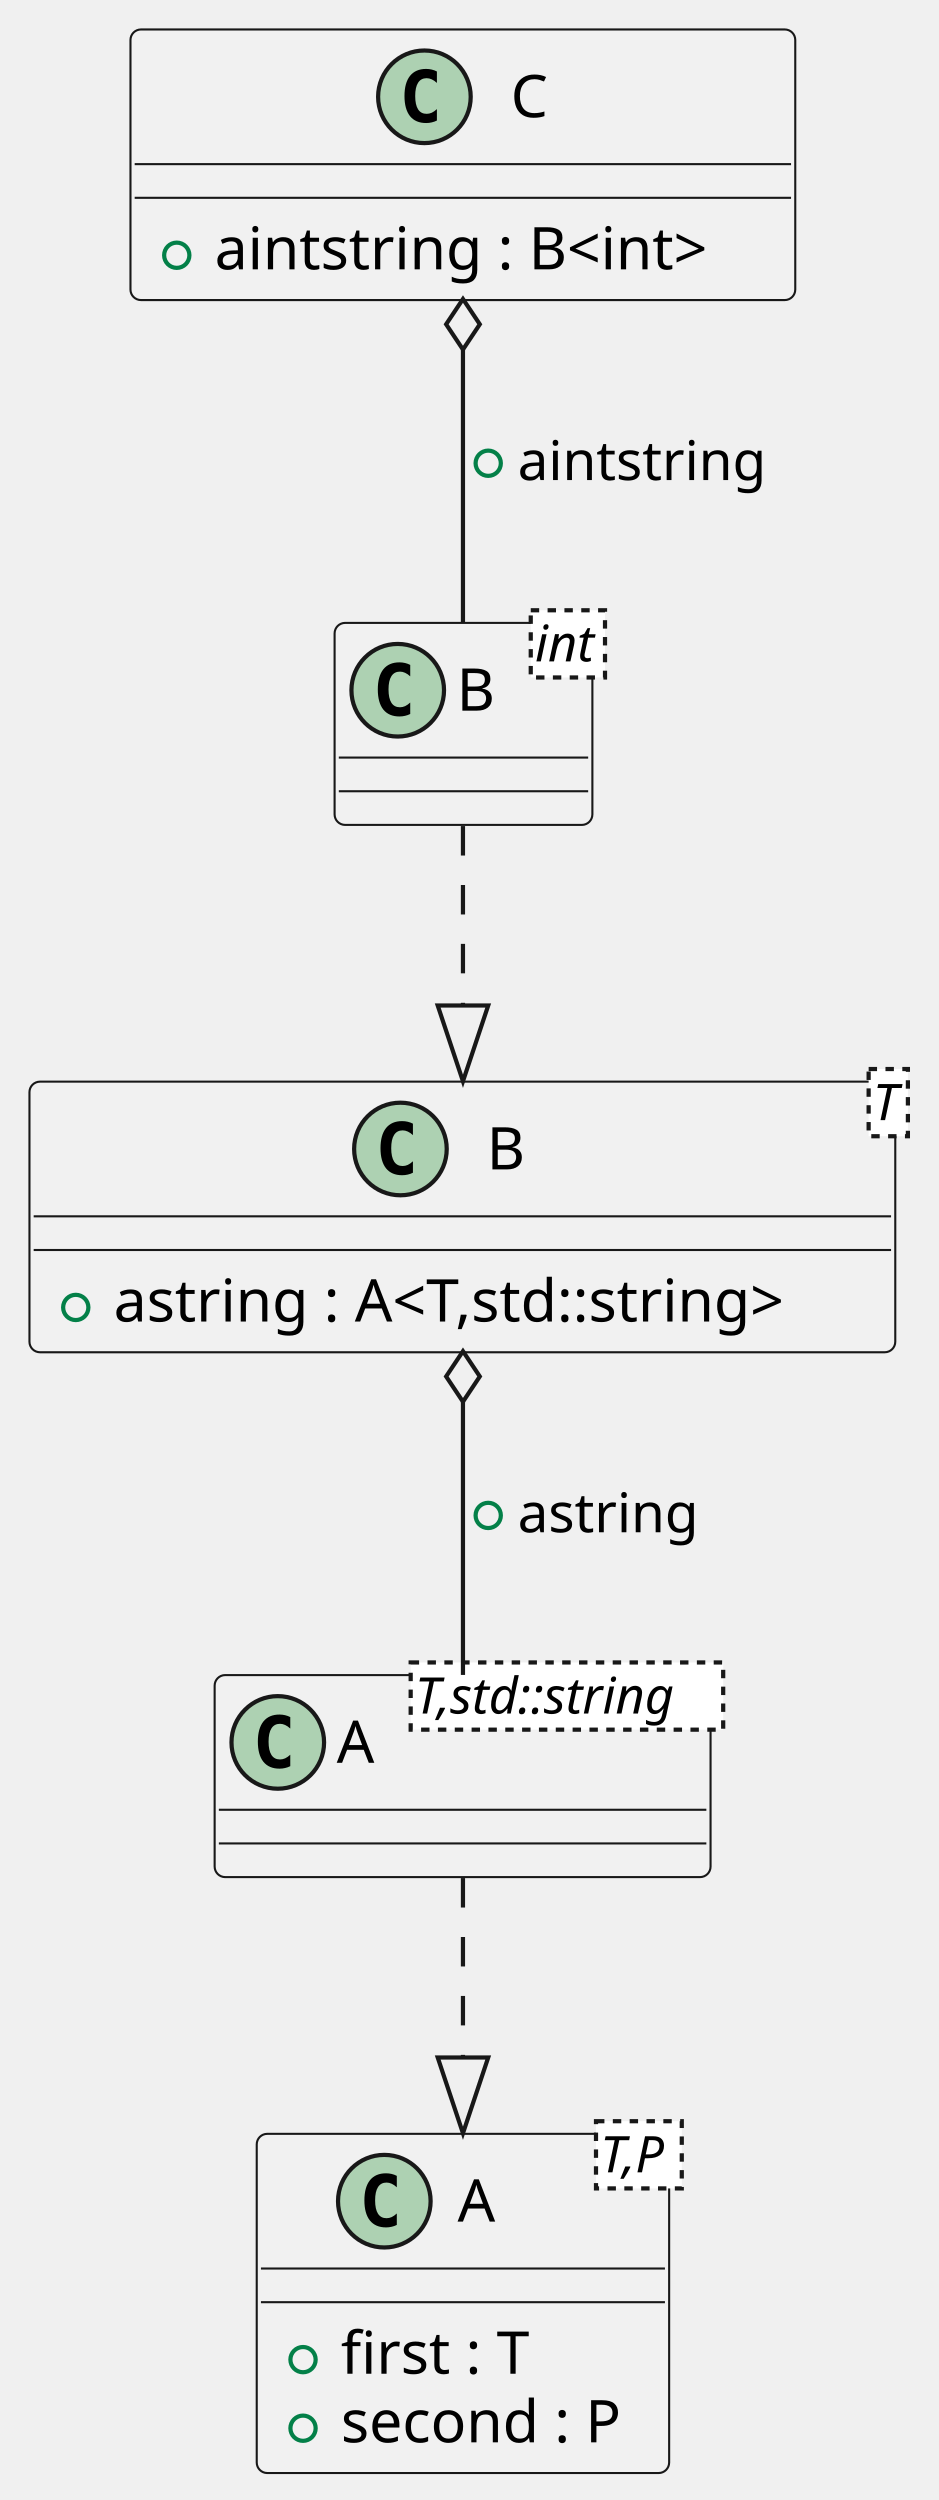
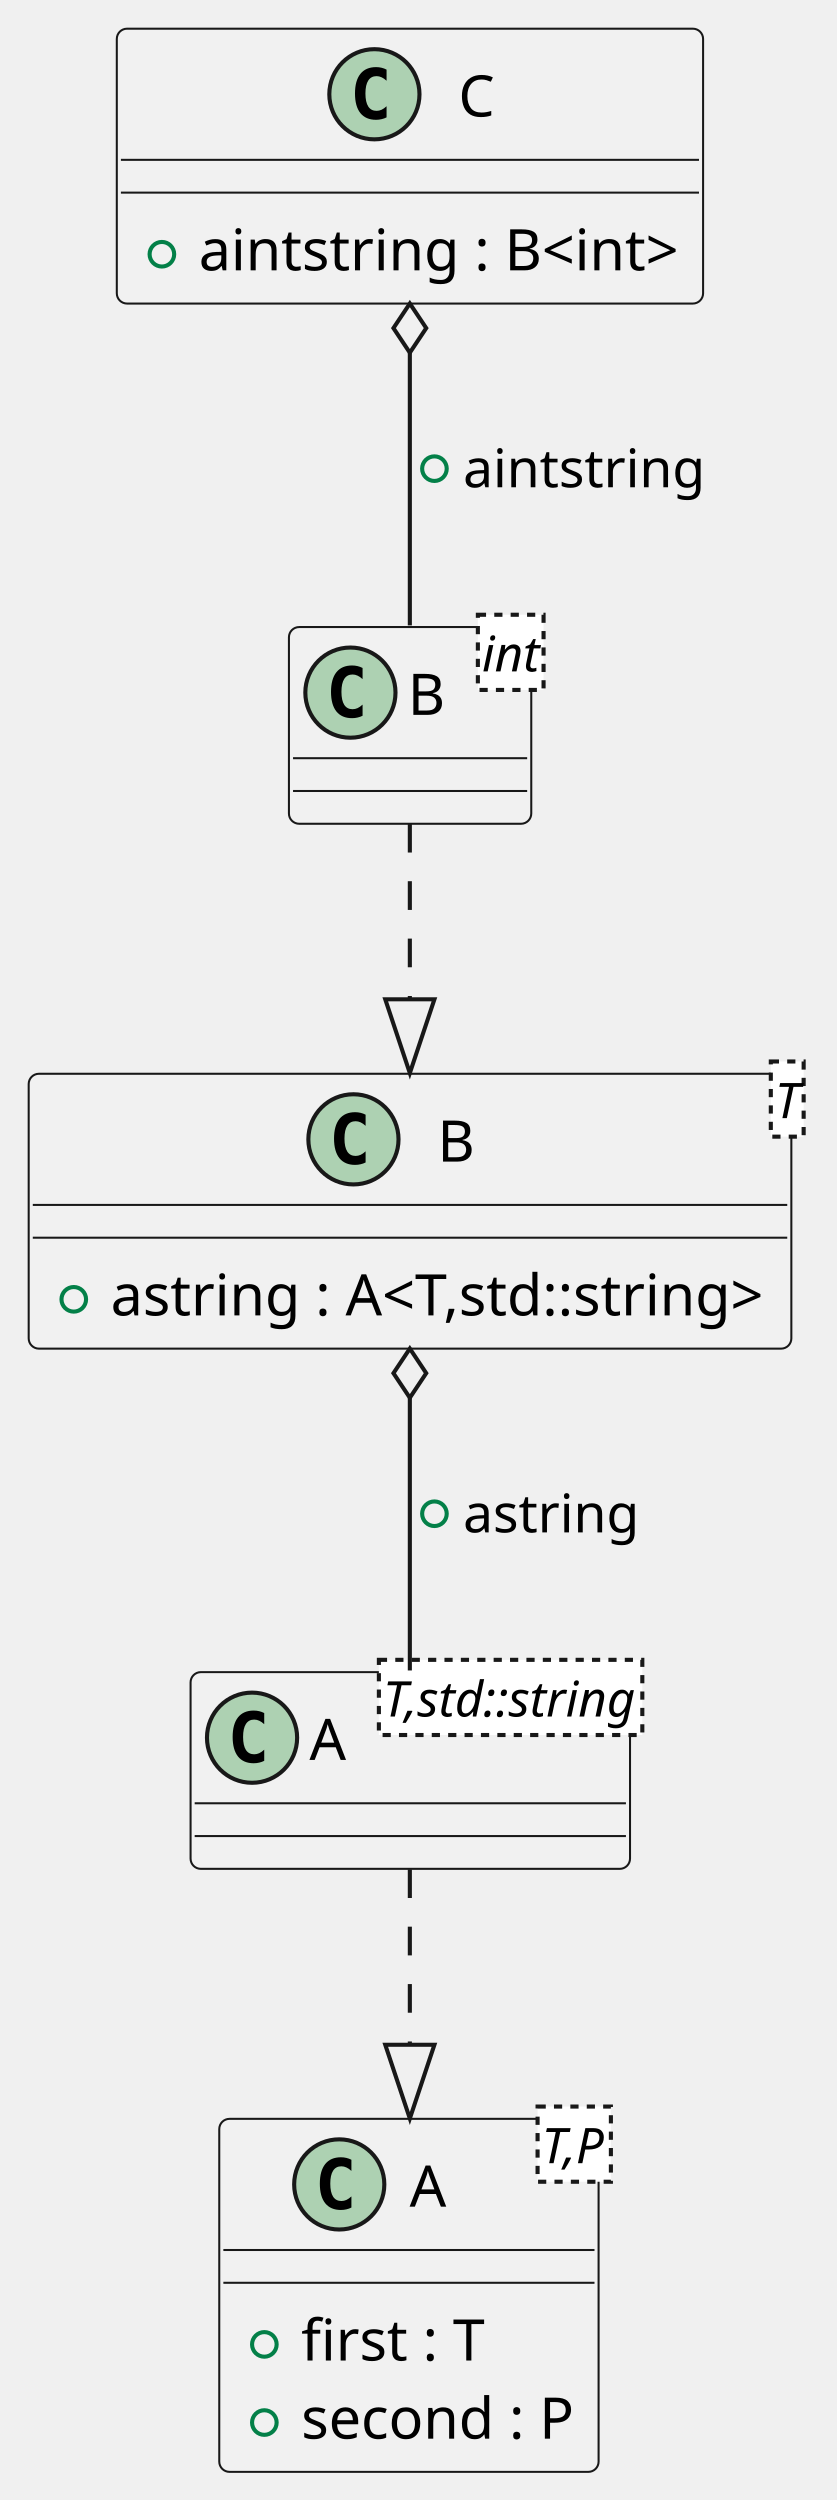
- <svg xmlns="http://www.w3.org/2000/svg" xmlns:xlink="http://www.w3.org/1999/xlink" contentStyleType="text/css" height="594px" preserveAspectRatio="none" style="width:223px;height:594px;background:#FFFFFF;" version="1.1" viewBox="0 0 223 594" width="223px" zoomAndPan="magnify">
+ <svg xmlns="http://www.w3.org/2000/svg" xmlns:xlink="http://www.w3.org/1999/xlink" contentStyleType="text/css" height="610px" preserveAspectRatio="none" style="width:204px;height:610px;background:#FFFFFF;" version="1.1" viewBox="0 0 204 610" width="204px" zoomAndPan="magnify">
  <defs>
    <style type="text/css">a:hover { text-decoration: underline; }</style>
  </defs>
  <g>
-     <a href="https://github.com/bkryza/clang-uml/blob/b08a00225bf1def25dad870fb749bd314b815e1c/tests/t00010/t00010.cc#L7" target="_top" title="A" xlink:actuate="onRequest" xlink:href="https://github.com/bkryza/clang-uml/blob/b08a00225bf1def25dad870fb749bd314b815e1c/tests/t00010/t00010.cc#L7" xlink:show="new" xlink:title="A" xlink:type="simple">
+     <a href="https://github.com/bkryza/clang-uml/blob/e5823c04ed4598572e04f7842350715f84690f3c/tests/t00010/t00010.cc#L7" target="_top" title="A" xlink:actuate="onRequest" xlink:href="https://github.com/bkryza/clang-uml/blob/e5823c04ed4598572e04f7842350715f84690f3c/tests/t00010/t00010.cc#L7" xlink:show="new" xlink:title="A" xlink:type="simple">
      <g id="elem_C_0017777732951236112797">
-         <rect codeLine="2" fill="#F1F1F1" height="80.594" id="C_0017777732951236112797" rx="2.5" ry="2.5" style="stroke:#181818;stroke-width:0.5;" width="97.989" x="61" y="507" />
-         <ellipse cx="91.314" cy="523" fill="#ADD1B2" rx="11" ry="11" style="stroke:#181818;stroke-width:1.0;" />
-         <path d="M94.283,528.641 Q93.705,528.938 93.064,529.078 Q92.423,529.234 91.72,529.234 Q89.22,529.234 87.892,527.594 Q86.58,525.938 86.58,522.812 Q86.58,519.688 87.892,518.031 Q89.22,516.375 91.72,516.375 Q92.423,516.375 93.064,516.531 Q93.72,516.688 94.283,516.984 L94.283,519.703 Q93.658,519.125 93.064,518.859 Q92.47,518.578 91.845,518.578 Q90.502,518.578 89.814,519.656 Q89.127,520.719 89.127,522.812 Q89.127,524.906 89.814,525.984 Q90.502,527.047 91.845,527.047 Q92.47,527.047 93.064,526.781 Q93.658,526.5 94.283,525.922 L94.283,528.641 Z " fill="#000000" />
-         <text fill="#000000" font-family="sans-serif" font-size="14" lengthAdjust="spacing" textLength="9.577" x="108.717" y="527.847">A</text>
-         <rect fill="#FFFFFF" height="15.969" style="stroke:#181818;stroke-width:1.0;stroke-dasharray:2.0,2.0;" width="20.381" x="141.608" y="504" />
-         <text fill="#000000" font-family="sans-serif" font-size="12" font-style="italic" lengthAdjust="spacing" textLength="18.381" x="142.608" y="516.139">T,P</text>
-         <line style="stroke:#181818;stroke-width:0.5;" x1="62" x2="157.989" y1="539" y2="539" />
-         <line style="stroke:#181818;stroke-width:0.5;" x1="62" x2="157.989" y1="547" y2="547" />
-         <a href="https://github.com/bkryza/clang-uml/blob/b08a00225bf1def25dad870fb749bd314b815e1c/tests/t00010/t00010.cc#L9" target="_top" title="first" xlink:actuate="onRequest" xlink:href="https://github.com/bkryza/clang-uml/blob/b08a00225bf1def25dad870fb749bd314b815e1c/tests/t00010/t00010.cc#L9" xlink:show="new" xlink:title="first" xlink:type="simple">
-           <rect fill="#F1F1F1" height="10" style="stroke:none;stroke-width:1.0;" width="20" x="67" y="555.648" />
-           <ellipse cx="72" cy="560.648" fill="none" rx="3" ry="3" style="stroke:#038048;stroke-width:1.0;" />
+         <rect codeLine="2" fill="#F1F1F1" height="86.136" id="C_0017777732951236112797" rx="2.5" ry="2.5" style="stroke:#181818;stroke-width:0.5;" width="92.556" x="53.5" y="517" />
+         <ellipse cx="82.775" cy="533" fill="#ADD1B2" rx="11" ry="11" style="stroke:#181818;stroke-width:1.0;" />
+         <path d="M85.743,538.641 Q85.165,538.938 84.525,539.078 Q83.884,539.234 83.181,539.234 Q80.681,539.234 79.353,537.594 Q78.04,535.938 78.04,532.812 Q78.04,529.688 79.353,528.031 Q80.681,526.375 83.181,526.375 Q83.884,526.375 84.525,526.531 Q85.181,526.688 85.743,526.984 L85.743,529.703 Q85.118,529.125 84.525,528.859 Q83.931,528.578 83.306,528.578 Q81.962,528.578 81.275,529.656 Q80.587,530.719 80.587,532.812 Q80.587,534.906 81.275,535.984 Q81.962,537.047 83.306,537.047 Q83.931,537.047 84.525,536.781 Q85.118,536.5 85.743,535.922 L85.743,538.641 Z " fill="#000000" />
+         <text fill="#000000" font-family="sans-serif" font-size="14" lengthAdjust="spacing" textLength="8.946" x="99.947" y="538.432">A</text>
+         <rect fill="#FFFFFF" height="18.344" style="stroke:#181818;stroke-width:1.0;stroke-dasharray:2.0,2.0;" width="17.888" x="131.168" y="514" />
+         <text fill="#000000" font-family="sans-serif" font-size="12" font-style="italic" lengthAdjust="spacing" textLength="15.888" x="132.168" y="527.828">T,P</text>
+         <line style="stroke:#181818;stroke-width:0.5;" x1="54.5" x2="145.056" y1="549" y2="549" />
+         <line style="stroke:#181818;stroke-width:0.5;" x1="54.5" x2="145.056" y1="557" y2="557" />
+         <a href="https://github.com/bkryza/clang-uml/blob/e5823c04ed4598572e04f7842350715f84690f3c/tests/t00010/t00010.cc#L9" target="_top" title="first" xlink:actuate="onRequest" xlink:href="https://github.com/bkryza/clang-uml/blob/e5823c04ed4598572e04f7842350715f84690f3c/tests/t00010/t00010.cc#L9" xlink:show="new" xlink:title="first" xlink:type="simple">
+           <rect fill="#F1F1F1" height="10" style="stroke:none;stroke-width:1.0;" width="20" x="59.5" y="567.034" />
+           <ellipse cx="64.5" cy="572.034" fill="none" rx="3" ry="3" style="stroke:#038048;stroke-width:1.0;" />
        </a>
-         <a href="https://github.com/bkryza/clang-uml/blob/b08a00225bf1def25dad870fb749bd314b815e1c/tests/t00010/t00010.cc#L9" target="_top" title="first" xlink:actuate="onRequest" xlink:href="https://github.com/bkryza/clang-uml/blob/b08a00225bf1def25dad870fb749bd314b815e1c/tests/t00010/t00010.cc#L9" xlink:show="new" xlink:title="first" xlink:type="simple">
-           <text fill="#000000" font-family="sans-serif" font-size="14" lengthAdjust="spacing" textLength="49.526" x="81" y="563.995">first : T</text>
+         <a href="https://github.com/bkryza/clang-uml/blob/e5823c04ed4598572e04f7842350715f84690f3c/tests/t00010/t00010.cc#L9" target="_top" title="first" xlink:actuate="onRequest" xlink:href="https://github.com/bkryza/clang-uml/blob/e5823c04ed4598572e04f7842350715f84690f3c/tests/t00010/t00010.cc#L9" xlink:show="new" xlink:title="first" xlink:type="simple">
+           <text fill="#000000" font-family="sans-serif" font-size="14" lengthAdjust="spacing" textLength="44.786" x="73.5" y="575.966">first : T</text>
        </a>
-         <a href="https://github.com/bkryza/clang-uml/blob/b08a00225bf1def25dad870fb749bd314b815e1c/tests/t00010/t00010.cc#L10" target="_top" title="second" xlink:actuate="onRequest" xlink:href="https://github.com/bkryza/clang-uml/blob/b08a00225bf1def25dad870fb749bd314b815e1c/tests/t00010/t00010.cc#L10" xlink:show="new" xlink:title="second" xlink:type="simple">
-           <rect fill="#F1F1F1" height="10" style="stroke:none;stroke-width:1.0;" width="20" x="67" y="571.945" />
-           <ellipse cx="72" cy="576.945" fill="none" rx="3" ry="3" style="stroke:#038048;stroke-width:1.0;" />
+         <a href="https://github.com/bkryza/clang-uml/blob/e5823c04ed4598572e04f7842350715f84690f3c/tests/t00010/t00010.cc#L10" target="_top" title="second" xlink:actuate="onRequest" xlink:href="https://github.com/bkryza/clang-uml/blob/e5823c04ed4598572e04f7842350715f84690f3c/tests/t00010/t00010.cc#L10" xlink:show="new" xlink:title="second" xlink:type="simple">
+           <rect fill="#F1F1F1" height="10" style="stroke:none;stroke-width:1.0;" width="20" x="59.5" y="586.102" />
+           <ellipse cx="64.5" cy="591.102" fill="none" rx="3" ry="3" style="stroke:#038048;stroke-width:1.0;" />
        </a>
-         <a href="https://github.com/bkryza/clang-uml/blob/b08a00225bf1def25dad870fb749bd314b815e1c/tests/t00010/t00010.cc#L10" target="_top" title="second" xlink:actuate="onRequest" xlink:href="https://github.com/bkryza/clang-uml/blob/b08a00225bf1def25dad870fb749bd314b815e1c/tests/t00010/t00010.cc#L10" xlink:show="new" xlink:title="second" xlink:type="simple">
-           <text fill="#000000" font-family="sans-serif" font-size="14" lengthAdjust="spacing" textLength="71.989" x="81" y="580.292">second : P</text>
+         <a href="https://github.com/bkryza/clang-uml/blob/e5823c04ed4598572e04f7842350715f84690f3c/tests/t00010/t00010.cc#L10" target="_top" title="second" xlink:actuate="onRequest" xlink:href="https://github.com/bkryza/clang-uml/blob/e5823c04ed4598572e04f7842350715f84690f3c/tests/t00010/t00010.cc#L10" xlink:show="new" xlink:title="second" xlink:type="simple">
+           <text fill="#000000" font-family="sans-serif" font-size="14" lengthAdjust="spacing" textLength="66.556" x="73.5" y="595.034">second : P</text>
        </a>
      </g>
    </a>
-     <a href="https://github.com/bkryza/clang-uml/blob/b08a00225bf1def25dad870fb749bd314b815e1c/tests/t00010/t00010.cc#L7" target="_top" title="A" xlink:actuate="onRequest" xlink:href="https://github.com/bkryza/clang-uml/blob/b08a00225bf1def25dad870fb749bd314b815e1c/tests/t00010/t00010.cc#L7" xlink:show="new" xlink:title="A" xlink:type="simple">
+     <a href="https://github.com/bkryza/clang-uml/blob/e5823c04ed4598572e04f7842350715f84690f3c/tests/t00010/t00010.cc#L7" target="_top" title="A" xlink:actuate="onRequest" xlink:href="https://github.com/bkryza/clang-uml/blob/e5823c04ed4598572e04f7842350715f84690f3c/tests/t00010/t00010.cc#L7" xlink:show="new" xlink:title="A" xlink:type="simple">
      <g id="elem_C_0014892165549935322401">
-         <rect codeLine="8" fill="#F1F1F1" height="48" id="C_0014892165549935322401" rx="2.5" ry="2.5" style="stroke:#181818;stroke-width:0.5;" width="117.829" x="51" y="398" />
-         <ellipse cx="66" cy="414" fill="#ADD1B2" rx="11" ry="11" style="stroke:#181818;stroke-width:1.0;" />
-         <path d="M68.969,419.641 Q68.391,419.938 67.75,420.078 Q67.109,420.234 66.406,420.234 Q63.906,420.234 62.578,418.594 Q61.266,416.938 61.266,413.812 Q61.266,410.688 62.578,409.031 Q63.906,407.375 66.406,407.375 Q67.109,407.375 67.75,407.531 Q68.406,407.688 68.969,407.984 L68.969,410.703 Q68.344,410.125 67.75,409.859 Q67.156,409.578 66.531,409.578 Q65.188,409.578 64.5,410.656 Q63.812,411.719 63.812,413.812 Q63.812,415.906 64.5,416.984 Q65.188,418.047 66.531,418.047 Q67.156,418.047 67.75,417.781 Q68.344,417.5 68.969,416.922 L68.969,419.641 Z " fill="#000000" />
-         <text fill="#000000" font-family="sans-serif" font-size="14" lengthAdjust="spacing" textLength="9.577" x="80" y="418.847">A</text>
-         <rect fill="#FFFFFF" height="15.969" style="stroke:#181818;stroke-width:1.0;stroke-dasharray:2.0,2.0;" width="74.252" x="97.577" y="395" />
-         <text fill="#000000" font-family="sans-serif" font-size="12" font-style="italic" lengthAdjust="spacing" textLength="72.252" x="98.577" y="407.139">T,std::string</text>
-         <line style="stroke:#181818;stroke-width:0.5;" x1="52" x2="167.829" y1="430" y2="430" />
-         <line style="stroke:#181818;stroke-width:0.5;" x1="52" x2="167.829" y1="438" y2="438" />
+         <rect codeLine="8" fill="#F1F1F1" height="48" id="C_0014892165549935322401" rx="2.5" ry="2.5" style="stroke:#181818;stroke-width:0.5;" width="107.226" x="46.5" y="408" />
+         <ellipse cx="61.5" cy="424" fill="#ADD1B2" rx="11" ry="11" style="stroke:#181818;stroke-width:1.0;" />
+         <path d="M64.469,429.641 Q63.891,429.938 63.25,430.078 Q62.609,430.234 61.906,430.234 Q59.406,430.234 58.078,428.594 Q56.766,426.938 56.766,423.812 Q56.766,420.688 58.078,419.031 Q59.406,417.375 61.906,417.375 Q62.609,417.375 63.25,417.531 Q63.906,417.688 64.469,417.984 L64.469,420.703 Q63.844,420.125 63.25,419.859 Q62.656,419.578 62.031,419.578 Q60.688,419.578 60,420.656 Q59.312,421.719 59.312,423.812 Q59.312,425.906 60,426.984 Q60.688,428.047 62.031,428.047 Q62.656,428.047 63.25,427.781 Q63.844,427.5 64.469,426.922 L64.469,429.641 Z " fill="#000000" />
+         <text fill="#000000" font-family="sans-serif" font-size="14" lengthAdjust="spacing" textLength="8.946" x="75.5" y="429.432">A</text>
+         <rect fill="#FFFFFF" height="18.344" style="stroke:#181818;stroke-width:1.0;stroke-dasharray:2.0,2.0;" width="64.28" x="92.446" y="405" />
+         <text fill="#000000" font-family="sans-serif" font-size="12" font-style="italic" lengthAdjust="spacing" textLength="62.28" x="93.446" y="418.828">T,std::string</text>
+         <line style="stroke:#181818;stroke-width:0.5;" x1="47.5" x2="152.726" y1="440" y2="440" />
+         <line style="stroke:#181818;stroke-width:0.5;" x1="47.5" x2="152.726" y1="448" y2="448" />
      </g>
    </a>
-     <a href="https://github.com/bkryza/clang-uml/blob/b08a00225bf1def25dad870fb749bd314b815e1c/tests/t00010/t00010.cc#L13" target="_top" title="B" xlink:actuate="onRequest" xlink:href="https://github.com/bkryza/clang-uml/blob/b08a00225bf1def25dad870fb749bd314b815e1c/tests/t00010/t00010.cc#L13" xlink:show="new" xlink:title="B" xlink:type="simple">
+     <a href="https://github.com/bkryza/clang-uml/blob/e5823c04ed4598572e04f7842350715f84690f3c/tests/t00010/t00010.cc#L13" target="_top" title="B" xlink:actuate="onRequest" xlink:href="https://github.com/bkryza/clang-uml/blob/e5823c04ed4598572e04f7842350715f84690f3c/tests/t00010/t00010.cc#L13" xlink:show="new" xlink:title="B" xlink:type="simple">
      <g id="elem_C_0018428891408661668669">
-         <rect codeLine="12" fill="#F1F1F1" height="64.297" id="C_0018428891408661668669" rx="2.5" ry="2.5" style="stroke:#181818;stroke-width:0.5;" width="205.717" x="7" y="257" />
-         <ellipse cx="95.141" cy="273" fill="#ADD1B2" rx="11" ry="11" style="stroke:#181818;stroke-width:1.0;" />
-         <path d="M98.11,278.641 Q97.532,278.938 96.891,279.078 Q96.251,279.234 95.547,279.234 Q93.047,279.234 91.719,277.594 Q90.407,275.938 90.407,272.812 Q90.407,269.688 91.719,268.031 Q93.047,266.375 95.547,266.375 Q96.251,266.375 96.891,266.531 Q97.547,266.688 98.11,266.984 L98.11,269.703 Q97.485,269.125 96.891,268.859 Q96.297,268.578 95.672,268.578 Q94.329,268.578 93.641,269.656 Q92.954,270.719 92.954,272.812 Q92.954,274.906 93.641,275.984 Q94.329,277.047 95.672,277.047 Q96.297,277.047 96.891,276.781 Q97.485,276.5 98.11,275.922 L98.11,278.641 Z " fill="#000000" />
-         <text fill="#000000" font-family="sans-serif" font-size="14" lengthAdjust="spacing" textLength="9.604" x="115.641" y="277.847">B</text>
-         <rect fill="#FFFFFF" height="15.969" style="stroke:#181818;stroke-width:1.0;stroke-dasharray:2.0,2.0;" width="9.33" x="206.387" y="254" />
-         <text fill="#000000" font-family="sans-serif" font-size="12" font-style="italic" lengthAdjust="spacing" textLength="7.33" x="207.387" y="266.139">T</text>
-         <line style="stroke:#181818;stroke-width:0.5;" x1="8" x2="211.717" y1="289" y2="289" />
-         <line style="stroke:#181818;stroke-width:0.5;" x1="8" x2="211.717" y1="297" y2="297" />
-         <a href="https://github.com/bkryza/clang-uml/blob/b08a00225bf1def25dad870fb749bd314b815e1c/tests/t00010/t00010.cc#L15" target="_top" title="astring" xlink:actuate="onRequest" xlink:href="https://github.com/bkryza/clang-uml/blob/b08a00225bf1def25dad870fb749bd314b815e1c/tests/t00010/t00010.cc#L15" xlink:show="new" xlink:title="astring" xlink:type="simple">
-           <rect fill="#F1F1F1" height="10" style="stroke:none;stroke-width:1.0;" width="20" x="13" y="305.648" />
-           <ellipse cx="18" cy="310.648" fill="none" rx="3" ry="3" style="stroke:#038048;stroke-width:1.0;" />
+         <rect codeLine="12" fill="#F1F1F1" height="67.068" id="C_0018428891408661668669" rx="2.5" ry="2.5" style="stroke:#181818;stroke-width:0.5;" width="186.089" x="7" y="262" />
+         <ellipse cx="86.239" cy="278" fill="#ADD1B2" rx="11" ry="11" style="stroke:#181818;stroke-width:1.0;" />
+         <path d="M89.207,283.641 Q88.629,283.938 87.989,284.078 Q87.348,284.234 86.645,284.234 Q84.145,284.234 82.817,282.594 Q81.504,280.938 81.504,277.812 Q81.504,274.688 82.817,273.031 Q84.145,271.375 86.645,271.375 Q87.348,271.375 87.989,271.531 Q88.645,271.688 89.207,271.984 L89.207,274.703 Q88.582,274.125 87.989,273.859 Q87.395,273.578 86.77,273.578 Q85.426,273.578 84.739,274.656 Q84.051,275.719 84.051,277.812 Q84.051,279.906 84.739,280.984 Q85.426,282.047 86.77,282.047 Q87.395,282.047 87.989,281.781 Q88.582,281.5 89.207,280.922 L89.207,283.641 Z " fill="#000000" />
+         <text fill="#000000" font-family="sans-serif" font-size="14" lengthAdjust="spacing" textLength="9.1" x="106.739" y="283.432">B</text>
+         <rect fill="#FFFFFF" height="18.344" style="stroke:#181818;stroke-width:1.0;stroke-dasharray:2.0,2.0;" width="8.012" x="188.077" y="259" />
+         <text fill="#000000" font-family="sans-serif" font-size="12" font-style="italic" lengthAdjust="spacing" textLength="6.012" x="189.077" y="272.828">T</text>
+         <line style="stroke:#181818;stroke-width:0.5;" x1="8" x2="192.089" y1="294" y2="294" />
+         <line style="stroke:#181818;stroke-width:0.5;" x1="8" x2="192.089" y1="302" y2="302" />
+         <a href="https://github.com/bkryza/clang-uml/blob/e5823c04ed4598572e04f7842350715f84690f3c/tests/t00010/t00010.cc#L15" target="_top" title="astring" xlink:actuate="onRequest" xlink:href="https://github.com/bkryza/clang-uml/blob/e5823c04ed4598572e04f7842350715f84690f3c/tests/t00010/t00010.cc#L15" xlink:show="new" xlink:title="astring" xlink:type="simple">
+           <rect fill="#F1F1F1" height="10" style="stroke:none;stroke-width:1.0;" width="20" x="13" y="312.034" />
+           <ellipse cx="18" cy="317.034" fill="none" rx="3" ry="3" style="stroke:#038048;stroke-width:1.0;" />
        </a>
-         <a href="https://github.com/bkryza/clang-uml/blob/b08a00225bf1def25dad870fb749bd314b815e1c/tests/t00010/t00010.cc#L15" target="_top" title="astring" xlink:actuate="onRequest" xlink:href="https://github.com/bkryza/clang-uml/blob/b08a00225bf1def25dad870fb749bd314b815e1c/tests/t00010/t00010.cc#L15" xlink:show="new" xlink:title="astring" xlink:type="simple">
-           <text fill="#000000" font-family="sans-serif" font-size="14" lengthAdjust="spacing" textLength="179.717" x="27" y="313.995">astring : A&lt;T,std::string&gt;</text>
+         <a href="https://github.com/bkryza/clang-uml/blob/e5823c04ed4598572e04f7842350715f84690f3c/tests/t00010/t00010.cc#L15" target="_top" title="astring" xlink:actuate="onRequest" xlink:href="https://github.com/bkryza/clang-uml/blob/e5823c04ed4598572e04f7842350715f84690f3c/tests/t00010/t00010.cc#L15" xlink:show="new" xlink:title="astring" xlink:type="simple">
+           <text fill="#000000" font-family="sans-serif" font-size="14" lengthAdjust="spacing" textLength="160.089" x="27" y="320.966">astring : A&lt;T,std::string&gt;</text>
        </a>
      </g>
    </a>
-     <a href="https://github.com/bkryza/clang-uml/blob/b08a00225bf1def25dad870fb749bd314b815e1c/tests/t00010/t00010.cc#L13" target="_top" title="B" xlink:actuate="onRequest" xlink:href="https://github.com/bkryza/clang-uml/blob/b08a00225bf1def25dad870fb749bd314b815e1c/tests/t00010/t00010.cc#L13" xlink:show="new" xlink:title="B" xlink:type="simple">
+     <a href="https://github.com/bkryza/clang-uml/blob/e5823c04ed4598572e04f7842350715f84690f3c/tests/t00010/t00010.cc#L13" target="_top" title="B" xlink:actuate="onRequest" xlink:href="https://github.com/bkryza/clang-uml/blob/e5823c04ed4598572e04f7842350715f84690f3c/tests/t00010/t00010.cc#L13" xlink:show="new" xlink:title="B" xlink:type="simple">
      <g id="elem_C_0011987015515847592796">
-         <rect codeLine="17" fill="#F1F1F1" height="48" id="C_0011987015515847592796" rx="2.5" ry="2.5" style="stroke:#181818;stroke-width:0.5;" width="61.249" x="79.5" y="148" />
-         <ellipse cx="94.5" cy="164" fill="#ADD1B2" rx="11" ry="11" style="stroke:#181818;stroke-width:1.0;" />
-         <path d="M97.469,169.641 Q96.891,169.938 96.25,170.078 Q95.609,170.234 94.906,170.234 Q92.406,170.234 91.078,168.594 Q89.766,166.938 89.766,163.812 Q89.766,160.688 91.078,159.031 Q92.406,157.375 94.906,157.375 Q95.609,157.375 96.25,157.531 Q96.906,157.688 97.469,157.984 L97.469,160.703 Q96.844,160.125 96.25,159.859 Q95.656,159.578 95.031,159.578 Q93.688,159.578 93,160.656 Q92.312,161.719 92.312,163.812 Q92.312,165.906 93,166.984 Q93.688,168.047 95.031,168.047 Q95.656,168.047 96.25,167.781 Q96.844,167.5 97.469,166.922 L97.469,169.641 Z " fill="#000000" />
-         <text fill="#000000" font-family="sans-serif" font-size="14" lengthAdjust="spacing" textLength="9.604" x="108.5" y="168.847">B</text>
-         <rect fill="#FFFFFF" height="15.969" style="stroke:#181818;stroke-width:1.0;stroke-dasharray:2.0,2.0;" width="17.645" x="126.105" y="145" />
-         <text fill="#000000" font-family="sans-serif" font-size="12" font-style="italic" lengthAdjust="spacing" textLength="15.645" x="127.105" y="157.139">int</text>
-         <line style="stroke:#181818;stroke-width:0.5;" x1="80.5" x2="139.749" y1="180" y2="180" />
-         <line style="stroke:#181818;stroke-width:0.5;" x1="80.5" x2="139.749" y1="188" y2="188" />
+         <rect codeLine="17" fill="#F1F1F1" height="48" id="C_0011987015515847592796" rx="2.5" ry="2.5" style="stroke:#181818;stroke-width:0.5;" width="59.128" x="70.5" y="153" />
+         <ellipse cx="85.5" cy="169" fill="#ADD1B2" rx="11" ry="11" style="stroke:#181818;stroke-width:1.0;" />
+         <path d="M88.469,174.641 Q87.891,174.938 87.25,175.078 Q86.609,175.234 85.906,175.234 Q83.406,175.234 82.078,173.594 Q80.766,171.938 80.766,168.812 Q80.766,165.688 82.078,164.031 Q83.406,162.375 85.906,162.375 Q86.609,162.375 87.25,162.531 Q87.906,162.688 88.469,162.984 L88.469,165.703 Q87.844,165.125 87.25,164.859 Q86.656,164.578 86.031,164.578 Q84.688,164.578 84,165.656 Q83.312,166.719 83.312,168.812 Q83.312,170.906 84,171.984 Q84.688,173.047 86.031,173.047 Q86.656,173.047 87.25,172.781 Q87.844,172.5 88.469,171.922 L88.469,174.641 Z " fill="#000000" />
+         <text fill="#000000" font-family="sans-serif" font-size="14" lengthAdjust="spacing" textLength="9.1" x="99.5" y="174.432">B</text>
+         <rect fill="#FFFFFF" height="18.344" style="stroke:#181818;stroke-width:1.0;stroke-dasharray:2.0,2.0;" width="16.028" x="116.6" y="150" />
+         <text fill="#000000" font-family="sans-serif" font-size="12" font-style="italic" lengthAdjust="spacing" textLength="14.028" x="117.6" y="163.828">int</text>
+         <line style="stroke:#181818;stroke-width:0.5;" x1="71.5" x2="128.628" y1="185" y2="185" />
+         <line style="stroke:#181818;stroke-width:0.5;" x1="71.5" x2="128.628" y1="193" y2="193" />
      </g>
    </a>
-     <a href="https://github.com/bkryza/clang-uml/blob/b08a00225bf1def25dad870fb749bd314b815e1c/tests/t00010/t00010.cc#L18" target="_top" title="C" xlink:actuate="onRequest" xlink:href="https://github.com/bkryza/clang-uml/blob/b08a00225bf1def25dad870fb749bd314b815e1c/tests/t00010/t00010.cc#L18" xlink:show="new" xlink:title="C" xlink:type="simple">
+     <a href="https://github.com/bkryza/clang-uml/blob/e5823c04ed4598572e04f7842350715f84690f3c/tests/t00010/t00010.cc#L18" target="_top" title="C" xlink:actuate="onRequest" xlink:href="https://github.com/bkryza/clang-uml/blob/e5823c04ed4598572e04f7842350715f84690f3c/tests/t00010/t00010.cc#L18" xlink:show="new" xlink:title="C" xlink:type="simple">
      <g id="elem_C_0015047732631751140570">
-         <rect codeLine="21" fill="#F1F1F1" height="64.297" id="C_0015047732631751140570" rx="2.5" ry="2.5" style="stroke:#181818;stroke-width:0.5;" width="157.954" x="31" y="7" />
-         <ellipse cx="100.839" cy="23" fill="#ADD1B2" rx="11" ry="11" style="stroke:#181818;stroke-width:1.0;" />
-         <path d="M103.808,28.641 Q103.23,28.938 102.589,29.078 Q101.949,29.234 101.246,29.234 Q98.746,29.234 97.418,27.594 Q96.105,25.938 96.105,22.812 Q96.105,19.688 97.418,18.031 Q98.746,16.375 101.246,16.375 Q101.949,16.375 102.589,16.531 Q103.246,16.688 103.808,16.984 L103.808,19.703 Q103.183,19.125 102.589,18.859 Q101.996,18.578 101.371,18.578 Q100.027,18.578 99.339,19.656 Q98.652,20.719 98.652,22.812 Q98.652,24.906 99.339,25.984 Q100.027,27.047 101.371,27.047 Q101.996,27.047 102.589,26.781 Q103.183,26.5 103.808,25.922 L103.808,28.641 Z " fill="#000000" />
-         <text fill="#000000" font-family="sans-serif" font-size="14" lengthAdjust="spacing" textLength="9.775" x="121.339" y="27.847">C</text>
-         <line style="stroke:#181818;stroke-width:0.5;" x1="32" x2="187.954" y1="39" y2="39" />
-         <line style="stroke:#181818;stroke-width:0.5;" x1="32" x2="187.954" y1="47" y2="47" />
-         <a href="https://github.com/bkryza/clang-uml/blob/b08a00225bf1def25dad870fb749bd314b815e1c/tests/t00010/t00010.cc#L20" target="_top" title="aintstring" xlink:actuate="onRequest" xlink:href="https://github.com/bkryza/clang-uml/blob/b08a00225bf1def25dad870fb749bd314b815e1c/tests/t00010/t00010.cc#L20" xlink:show="new" xlink:title="aintstring" xlink:type="simple">
-           <rect fill="#F1F1F1" height="10" style="stroke:none;stroke-width:1.0;" width="20" x="37" y="55.648" />
-           <ellipse cx="42" cy="60.648" fill="none" rx="3" ry="3" style="stroke:#038048;stroke-width:1.0;" />
+         <rect codeLine="21" fill="#F1F1F1" height="67.068" id="C_0015047732631751140570" rx="2.5" ry="2.5" style="stroke:#181818;stroke-width:0.5;" width="143.054" x="28.5" y="7" />
+         <ellipse cx="91.353" cy="23" fill="#ADD1B2" rx="11" ry="11" style="stroke:#181818;stroke-width:1.0;" />
+         <path d="M94.322,28.641 Q93.743,28.938 93.103,29.078 Q92.462,29.234 91.759,29.234 Q89.259,29.234 87.931,27.594 Q86.618,25.938 86.618,22.812 Q86.618,19.688 87.931,18.031 Q89.259,16.375 91.759,16.375 Q92.462,16.375 93.103,16.531 Q93.759,16.688 94.322,16.984 L94.322,19.703 Q93.697,19.125 93.103,18.859 Q92.509,18.578 91.884,18.578 Q90.54,18.578 89.853,19.656 Q89.165,20.719 89.165,22.812 Q89.165,24.906 89.853,25.984 Q90.54,27.047 91.884,27.047 Q92.509,27.047 93.103,26.781 Q93.697,26.5 94.322,25.922 L94.322,28.641 Z " fill="#000000" />
+         <text fill="#000000" font-family="sans-serif" font-size="14" lengthAdjust="spacing" textLength="8.848" x="111.853" y="28.432">C</text>
+         <line style="stroke:#181818;stroke-width:0.5;" x1="29.5" x2="170.554" y1="39" y2="39" />
+         <line style="stroke:#181818;stroke-width:0.5;" x1="29.5" x2="170.554" y1="47" y2="47" />
+         <a href="https://github.com/bkryza/clang-uml/blob/e5823c04ed4598572e04f7842350715f84690f3c/tests/t00010/t00010.cc#L20" target="_top" title="aintstring" xlink:actuate="onRequest" xlink:href="https://github.com/bkryza/clang-uml/blob/e5823c04ed4598572e04f7842350715f84690f3c/tests/t00010/t00010.cc#L20" xlink:show="new" xlink:title="aintstring" xlink:type="simple">
+           <rect fill="#F1F1F1" height="10" style="stroke:none;stroke-width:1.0;" width="20" x="34.5" y="57.034" />
+           <ellipse cx="39.5" cy="62.034" fill="none" rx="3" ry="3" style="stroke:#038048;stroke-width:1.0;" />
        </a>
-         <a href="https://github.com/bkryza/clang-uml/blob/b08a00225bf1def25dad870fb749bd314b815e1c/tests/t00010/t00010.cc#L20" target="_top" title="aintstring" xlink:actuate="onRequest" xlink:href="https://github.com/bkryza/clang-uml/blob/b08a00225bf1def25dad870fb749bd314b815e1c/tests/t00010/t00010.cc#L20" xlink:show="new" xlink:title="aintstring" xlink:type="simple">
-           <text fill="#000000" font-family="sans-serif" font-size="14" lengthAdjust="spacing" textLength="131.954" x="51" y="63.995">aintstring : B&lt;int&gt;</text>
+         <a href="https://github.com/bkryza/clang-uml/blob/e5823c04ed4598572e04f7842350715f84690f3c/tests/t00010/t00010.cc#L20" target="_top" title="aintstring" xlink:actuate="onRequest" xlink:href="https://github.com/bkryza/clang-uml/blob/e5823c04ed4598572e04f7842350715f84690f3c/tests/t00010/t00010.cc#L20" xlink:show="new" xlink:title="aintstring" xlink:type="simple">
+           <text fill="#000000" font-family="sans-serif" font-size="14" lengthAdjust="spacing" textLength="117.053" x="48.5" y="65.966">aintstring : B&lt;int&gt;</text>
        </a>
      </g>
    </a>
    <g id="link_C_0014892165549935322401_C_0017777732951236112797">
-       <path codeLine="25" d="M110,446.23 C110,463.28 110,468.85 110,488.86 " fill="none" id="C_0014892165549935322401-to-C_0017777732951236112797" style="stroke:#181818;stroke-width:1.0;stroke-dasharray:7.0,7.0;" />
-       <polygon fill="none" points="110,506.86,116,488.86,104,488.86,110,506.86" style="stroke:#181818;stroke-width:1.0;" />
+       <path codeLine="25" d="M100,456.11 C100,473.09 100,478.64 100,498.92 " fill="none" id="C_0014892165549935322401-to-C_0017777732951236112797" style="stroke:#181818;stroke-width:1.0;stroke-dasharray:7.0,7.0;" />
+       <polygon fill="none" points="100,516.92,106,498.92,94,498.92,100,516.92" style="stroke:#181818;stroke-width:1.0;" />
    </g>
    <g id="link_C_0018428891408661668669_C_0014892165549935322401">
-       <path codeLine="26" d="M110,333.05 C110,356.65 110,376.6 110,397.97 " fill="none" id="C_0018428891408661668669-backto-C_0014892165549935322401" style="stroke:#181818;stroke-width:1.0;" />
-       <polygon fill="none" points="110,321.05,106,327.05,110,333.05,114,327.05,110,321.05" style="stroke:#181818;stroke-width:1.0;" />
-       <ellipse cx="116" cy="360.066" fill="none" rx="3" ry="3" style="stroke:#038048;stroke-width:1.0;" />
-       <text fill="#000000" font-family="sans-serif" font-size="13" lengthAdjust="spacing" textLength="45.284" x="123" y="364.067">astring</text>
+       <path codeLine="26" d="M100,341.06 C100,365.32 100,385.86 100,407.59 " fill="none" id="C_0018428891408661668669-backto-C_0014892165549935322401" style="stroke:#181818;stroke-width:1.0;" />
+       <polygon fill="none" points="100,329.06,96,335.06,100,341.06,104,335.06,100,329.06" style="stroke:#181818;stroke-width:1.0;" />
+       <ellipse cx="106" cy="369.353" fill="none" rx="3" ry="3" style="stroke:#038048;stroke-width:1.0;" />
+       <text fill="#000000" font-family="sans-serif" font-size="13" lengthAdjust="spacing" textLength="42.965" x="113" y="373.897">astring</text>
    </g>
    <g id="link_C_0011987015515847592796_C_0018428891408661668669">
-       <path codeLine="27" d="M110,196.27 C110,213.73 110,219.81 110,238.91 " fill="none" id="C_0011987015515847592796-to-C_0018428891408661668669" style="stroke:#181818;stroke-width:1.0;stroke-dasharray:7.0,7.0;" />
-       <polygon fill="none" points="110,256.91,116,238.91,104,238.91,110,256.91" style="stroke:#181818;stroke-width:1.0;" />
+       <path codeLine="27" d="M100,201.02 C100,218.39 100,224.46 100,243.83 " fill="none" id="C_0011987015515847592796-to-C_0018428891408661668669" style="stroke:#181818;stroke-width:1.0;stroke-dasharray:7.0,7.0;" />
+       <polygon fill="none" points="100,261.83,106,243.83,94,243.83,100,261.83" style="stroke:#181818;stroke-width:1.0;" />
    </g>
    <g id="link_C_0015047732631751140570_C_0011987015515847592796">
-       <path codeLine="28" d="M110,83.05 C110,106.65 110,126.6 110,147.97 " fill="none" id="C_0015047732631751140570-backto-C_0011987015515847592796" style="stroke:#181818;stroke-width:1.0;" />
-       <polygon fill="none" points="110,71.05,106,77.05,110,83.05,114,77.05,110,71.05" style="stroke:#181818;stroke-width:1.0;" />
-       <ellipse cx="116" cy="110.066" fill="none" rx="3" ry="3" style="stroke:#038048;stroke-width:1.0;" />
-       <text fill="#000000" font-family="sans-serif" font-size="13" lengthAdjust="spacing" textLength="62.232" x="123" y="114.067">aintstring</text>
+       <path codeLine="28" d="M100,86.06 C100,110.32 100,130.86 100,152.59 " fill="none" id="C_0015047732631751140570-backto-C_0011987015515847592796" style="stroke:#181818;stroke-width:1.0;" />
+       <polygon fill="none" points="100,74.06,96,80.06,100,86.06,104,80.06,100,74.06" style="stroke:#181818;stroke-width:1.0;" />
+       <ellipse cx="106" cy="114.353" fill="none" rx="3" ry="3" style="stroke:#038048;stroke-width:1.0;" />
+       <text fill="#000000" font-family="sans-serif" font-size="13" lengthAdjust="spacing" textLength="59.046" x="113" y="118.897">aintstring</text>
    </g>
  </g>
</svg>
